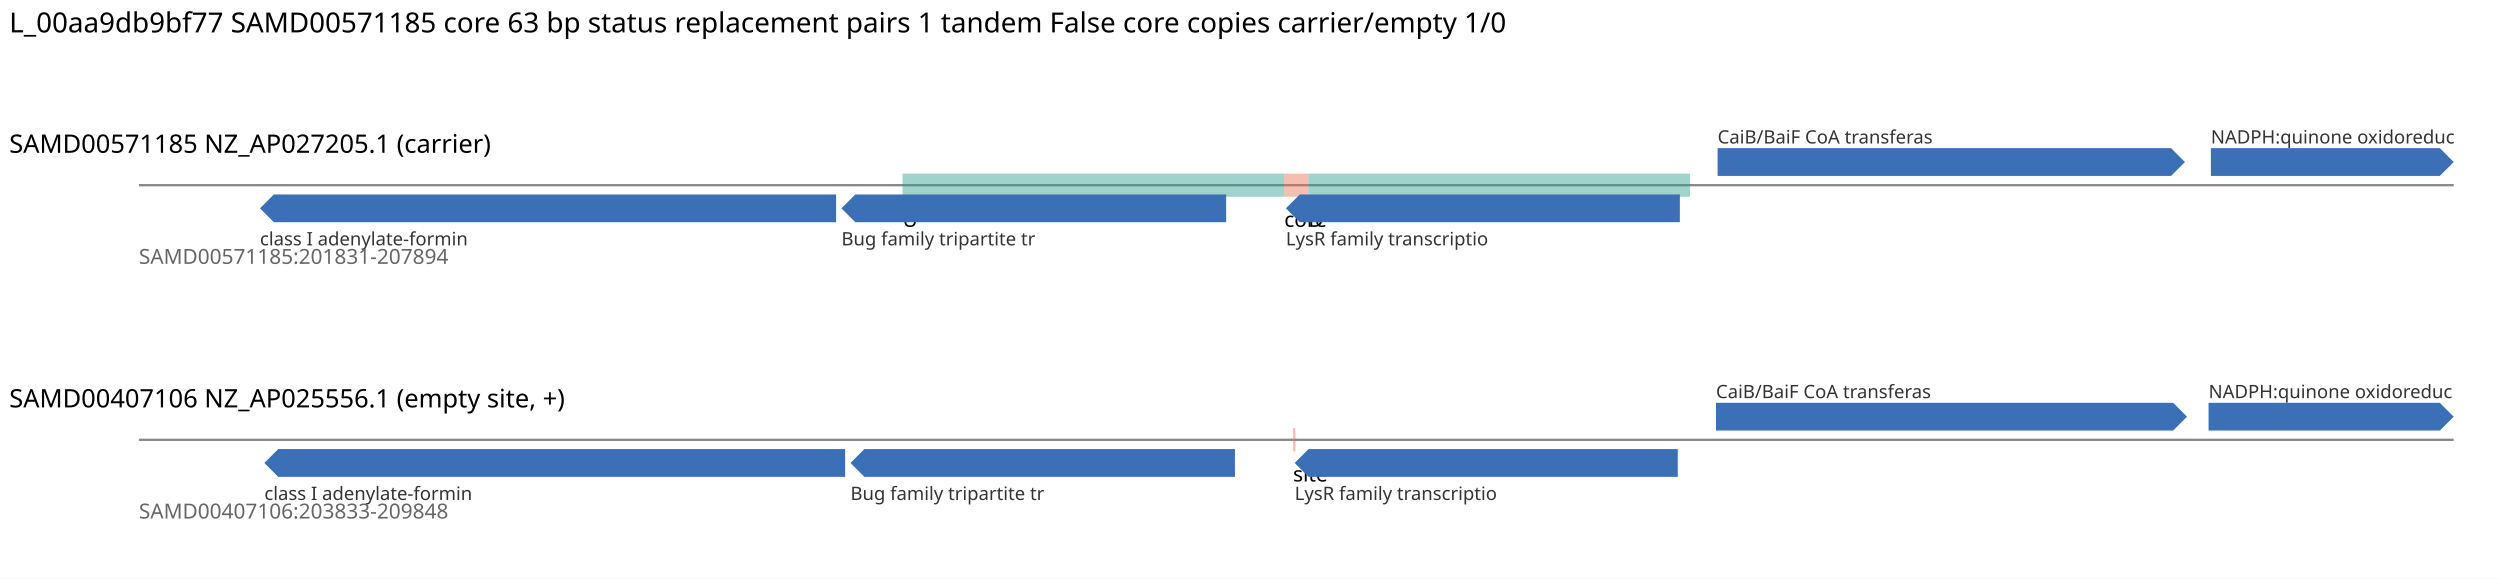
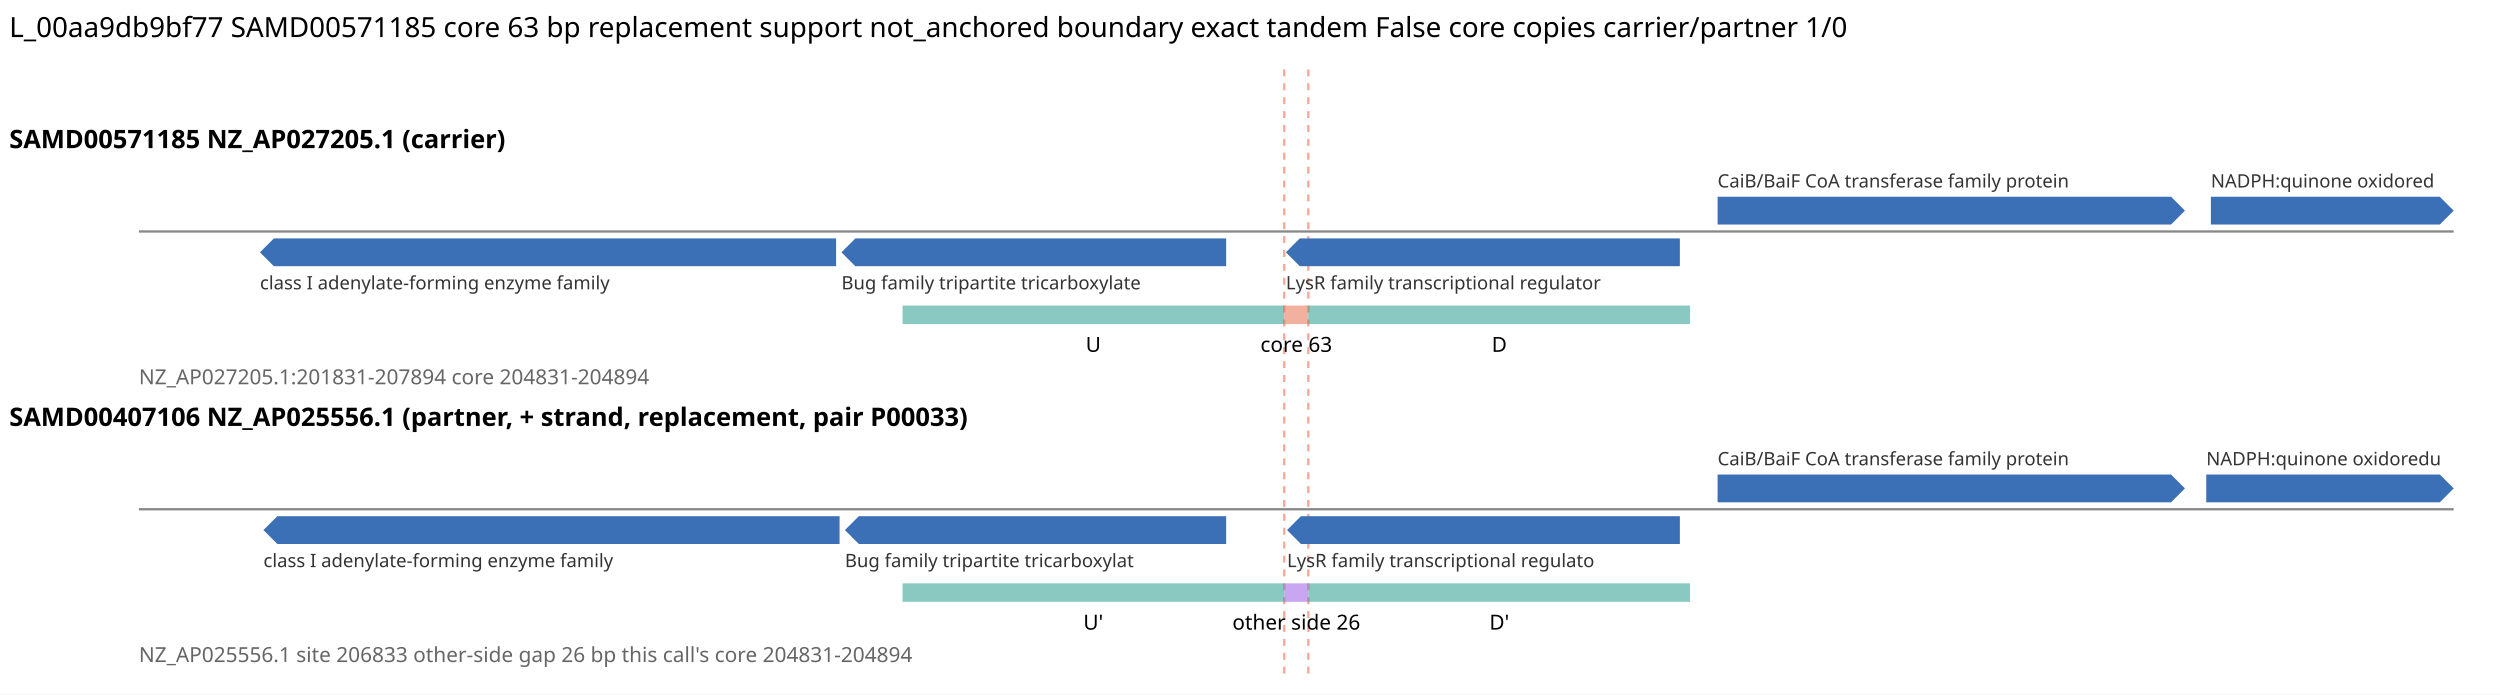
- <svg xmlns="http://www.w3.org/2000/svg" width="1080" height="250" font-family="sans-serif">
+ <svg xmlns="http://www.w3.org/2000/svg" width="1080" height="300" font-family="sans-serif">
  <rect width="100%" height="100%" fill="white" />
-   <text x="4" y="14" font-size="12">L_00aa9db9bf77  SAMD00571185  core 63 bp  status replacement  pairs 1  tandem False  core copies carrier/empty 1/0</text>
-   <text x="4" y="66" font-size="11">SAMD00571185 NZ_AP027205.1 (carrier)</text>
-   <line x1="60" y1="80" x2="1060" y2="80" stroke="#888" />
-   <rect x="389.9" y="75" width="164.9" height="10" fill="#2a9d8f" opacity="0.45" />
-   <text x="389.9" y="98" font-size="9">U</text>
-   <rect x="554.8" y="75" width="10.4" height="10" fill="#e76f51" opacity="0.45" />
-   <text x="554.8" y="98" font-size="9">core</text>
-   <rect x="565.2" y="75" width="164.9" height="10" fill="#2a9d8f" opacity="0.45" />
-   <text x="565.2" y="98" font-size="9">D</text>
-   <polygon points="112.3,90 118.3,84 361.2,84 361.2,96 118.3,96" fill="#3b6fb6" />
-   <text x="112.3" y="106" font-size="8" fill="#333">class I adenylate-formin</text>
-   <polygon points="363.5,90 369.5,84 529.7,84 529.7,96 369.5,96" fill="#3b6fb6" />
-   <text x="363.5" y="106" font-size="8" fill="#333">Bug family tripartite tr</text>
-   <polygon points="555.5,90 561.5,84 725.7,84 725.7,96 561.5,96" fill="#3b6fb6" />
-   <text x="555.5" y="106" font-size="8" fill="#333">LysR family transcriptio</text>
-   <polygon points="742.0,64 937.9,64 943.9,70 937.9,76 742.0,76" fill="#3b6fb6" />
-   <text x="742.0" y="62" font-size="8" fill="#333">CaiB/BaiF CoA transferas</text>
-   <polygon points="955.1,64 1054.0,64 1060.0,70 1054.0,76 955.1,76" fill="#3b6fb6" />
-   <text x="955.1" y="62" font-size="8" fill="#333">NADPH:quinone oxidoreduc</text>
-   <text x="60" y="114" font-size="9" fill="#666">SAMD00571185:201831-207894</text>
-   <text x="4" y="176" font-size="11">SAMD00407106 NZ_AP025556.1 (empty site, +)</text>
-   <line x1="60" y1="190" x2="1060" y2="190" stroke="#888" />
-   <rect x="558.6" y="185" width="1.0" height="10" fill="#e76f51" opacity="0.45" />
-   <text x="558.6" y="208" font-size="9">site</text>
-   <polygon points="114.2,200 120.2,194 365.1,194 365.1,206 120.2,206" fill="#3b6fb6" />
-   <text x="114.2" y="216" font-size="8" fill="#333">class I adenylate-formin</text>
-   <polygon points="367.4,200 373.4,194 533.5,194 533.5,206 373.4,206" fill="#3b6fb6" />
-   <text x="367.4" y="216" font-size="8" fill="#333">Bug family tripartite tr</text>
-   <polygon points="559.3,200 565.3,194 724.8,194 724.8,206 565.3,206" fill="#3b6fb6" />
-   <text x="559.3" y="216" font-size="8" fill="#333">LysR family transcriptio</text>
-   <polygon points="741.3,174 938.8,174 944.8,180 938.8,186 741.3,186" fill="#3b6fb6" />
-   <text x="741.3" y="172" font-size="8" fill="#333">CaiB/BaiF CoA transferas</text>
-   <polygon points="954.1,174 1054.0,174 1060.0,180 1054.0,186 954.1,186" fill="#3b6fb6" />
-   <text x="954.1" y="172" font-size="8" fill="#333">NADPH:quinone oxidoreduc</text>
-   <text x="60" y="224" font-size="9" fill="#666">SAMD00407106:203833-209848</text>
+   <text x="4" y="16" font-size="12">L_00aa9db9bf77  SAMD00571185  core 63 bp  replacement  support not_anchored  boundary exact  tandem False  core copies carrier/partner 1/0</text>
+   <line x1="554.8" y1="30" x2="554.8" y2="292" stroke="#e76f51" stroke-dasharray="3,3" opacity="0.6" />
+   <line x1="565.2" y1="30" x2="565.2" y2="292" stroke="#e76f51" stroke-dasharray="3,3" opacity="0.6" />
+   <text x="4" y="64" font-size="11" font-weight="bold">SAMD00571185 NZ_AP027205.1 (carrier)</text>
+   <line x1="60" y1="100" x2="1060" y2="100" stroke="#888" />
+   <rect x="389.9" y="132" width="164.9" height="8" fill="#2a9d8f" opacity="0.55" />
+   <text x="472.3" y="152" font-size="9" text-anchor="middle">U</text>
+   <rect x="554.8" y="132" width="10.4" height="8" fill="#e76f51" opacity="0.55" />
+   <text x="560.0" y="152" font-size="9" text-anchor="middle">core 63</text>
+   <rect x="565.2" y="132" width="164.9" height="8" fill="#2a9d8f" opacity="0.55" />
+   <text x="647.7" y="152" font-size="9" text-anchor="middle">D</text>
+   <polygon points="112.3,109 118.3,103 361.2,103 361.2,115 118.3,115" fill="#3b6fb6" />
+   <text x="112.3" y="125" font-size="8" fill="#333">class I adenylate-forming enzyme family </text>
+   <polygon points="363.5,109 369.5,103 529.7,103 529.7,115 369.5,115" fill="#3b6fb6" />
+   <text x="363.5" y="125" font-size="8" fill="#333">Bug family tripartite tricarboxylate</text>
+   <polygon points="555.5,109 561.5,103 725.7,103 725.7,115 561.5,115" fill="#3b6fb6" />
+   <text x="555.5" y="125" font-size="8" fill="#333">LysR family transcriptional regulator</text>
+   <polygon points="742.0,85 937.9,85 943.9,91 937.9,97 742.0,97" fill="#3b6fb6" />
+   <text x="742.0" y="81" font-size="8" fill="#333">CaiB/BaiF CoA transferase family protein</text>
+   <polygon points="955.1,85 1054.0,85 1060.0,91 1054.0,97 955.1,97" fill="#3b6fb6" />
+   <text x="955.1" y="81" font-size="8" fill="#333">NADPH:quinone oxidored</text>
+   <text x="60" y="166" font-size="9" fill="#666">NZ_AP027205.1:201831-207894  core 204831-204894</text>
+   <text x="4" y="184" font-size="11" font-weight="bold">SAMD00407106 NZ_AP025556.1 (partner, + strand, replacement, pair P00033)</text>
+   <line x1="60" y1="220" x2="1060" y2="220" stroke="#888" />
+   <rect x="389.9" y="252" width="164.9" height="8" fill="#2a9d8f" opacity="0.55" />
+   <text x="472.3" y="272" font-size="9" text-anchor="middle">U'</text>
+   <rect x="565.2" y="252" width="164.9" height="8" fill="#2a9d8f" opacity="0.55" />
+   <text x="647.7" y="272" font-size="9" text-anchor="middle">D'</text>
+   <rect x="554.8" y="252" width="10.4" height="8" fill="#9b5de5" opacity="0.55" />
+   <text x="560.0" y="272" font-size="9" text-anchor="middle">other side 26</text>
+   <polygon points="113.8,229 119.8,223 362.7,223 362.7,235 119.8,235" fill="#3b6fb6" />
+   <text x="113.8" y="245" font-size="8" fill="#333">class I adenylate-forming enzyme family </text>
+   <polygon points="365.0,229 371.0,223 529.7,223 529.7,235 371.0,235" fill="#3b6fb6" />
+   <text x="365.0" y="245" font-size="8" fill="#333">Bug family tripartite tricarboxylat</text>
+   <polygon points="556.0,229 562.0,223 725.7,223 725.7,235 562.0,235" fill="#3b6fb6" />
+   <text x="556.0" y="245" font-size="8" fill="#333">LysR family transcriptional regulato</text>
+   <polygon points="742.0,205 937.9,205 943.9,211 937.9,217 742.0,217" fill="#3b6fb6" />
+   <text x="742.0" y="201" font-size="8" fill="#333">CaiB/BaiF CoA transferase family protein</text>
+   <polygon points="953.1,205 1054.0,205 1060.0,211 1054.0,217 953.1,217" fill="#3b6fb6" />
+   <text x="953.1" y="201" font-size="8" fill="#333">NADPH:quinone oxidoredu</text>
+   <text x="60" y="286" font-size="9" fill="#666">NZ_AP025556.1 site 206833  other-side gap 26 bp  this call's core 204831-204894</text>
</svg>
